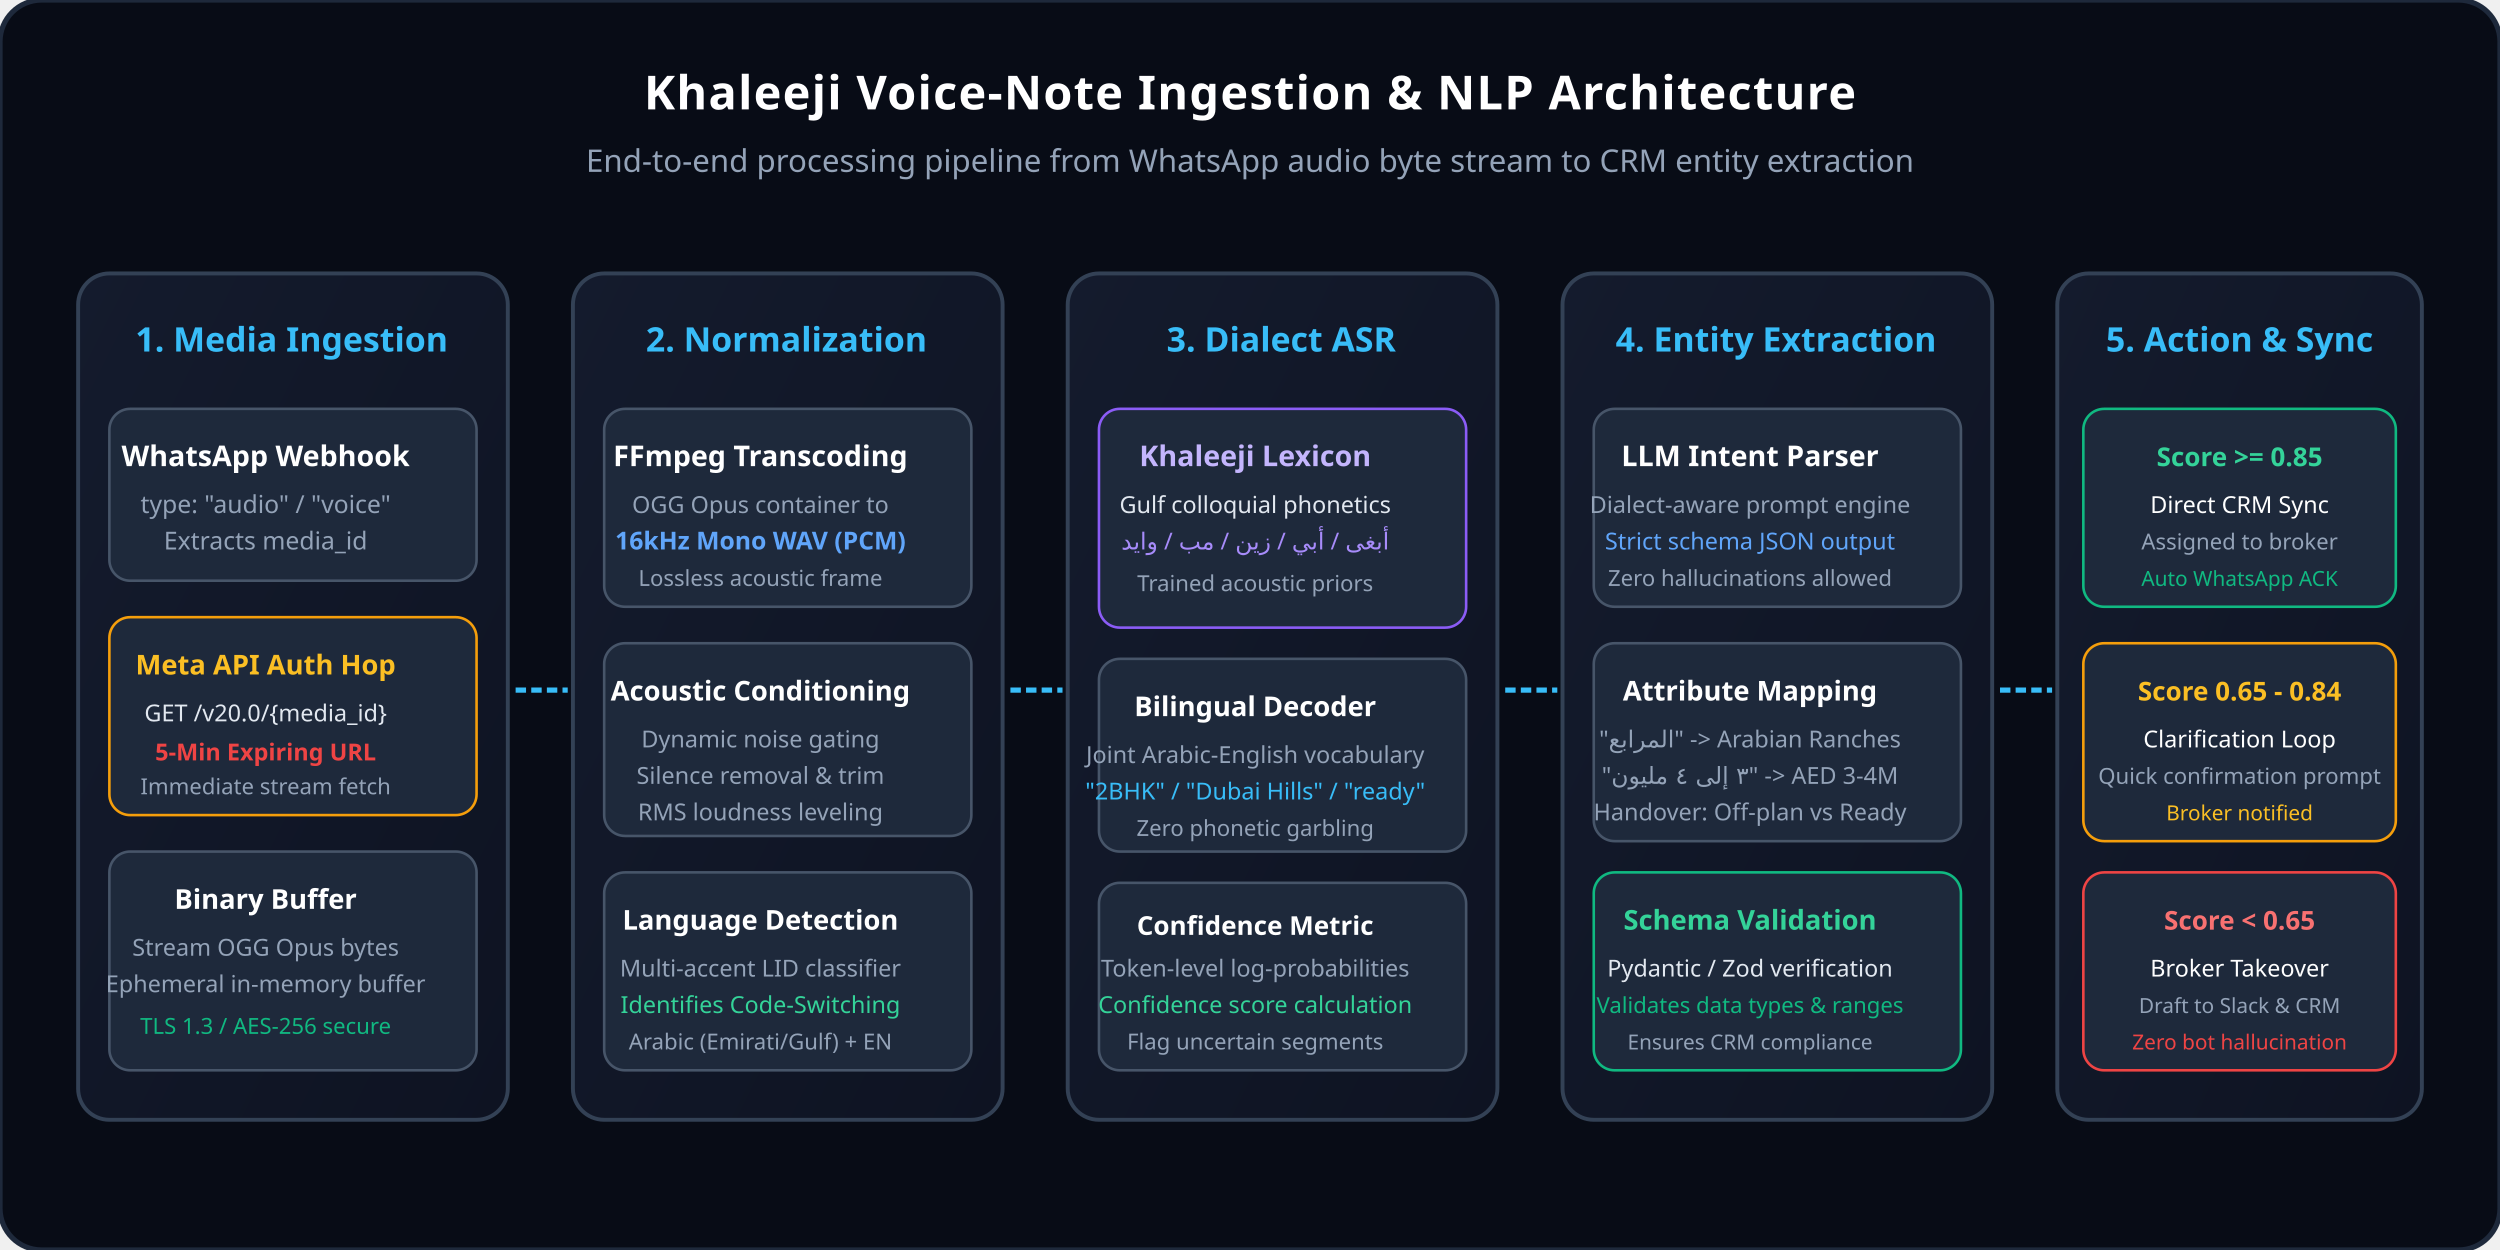
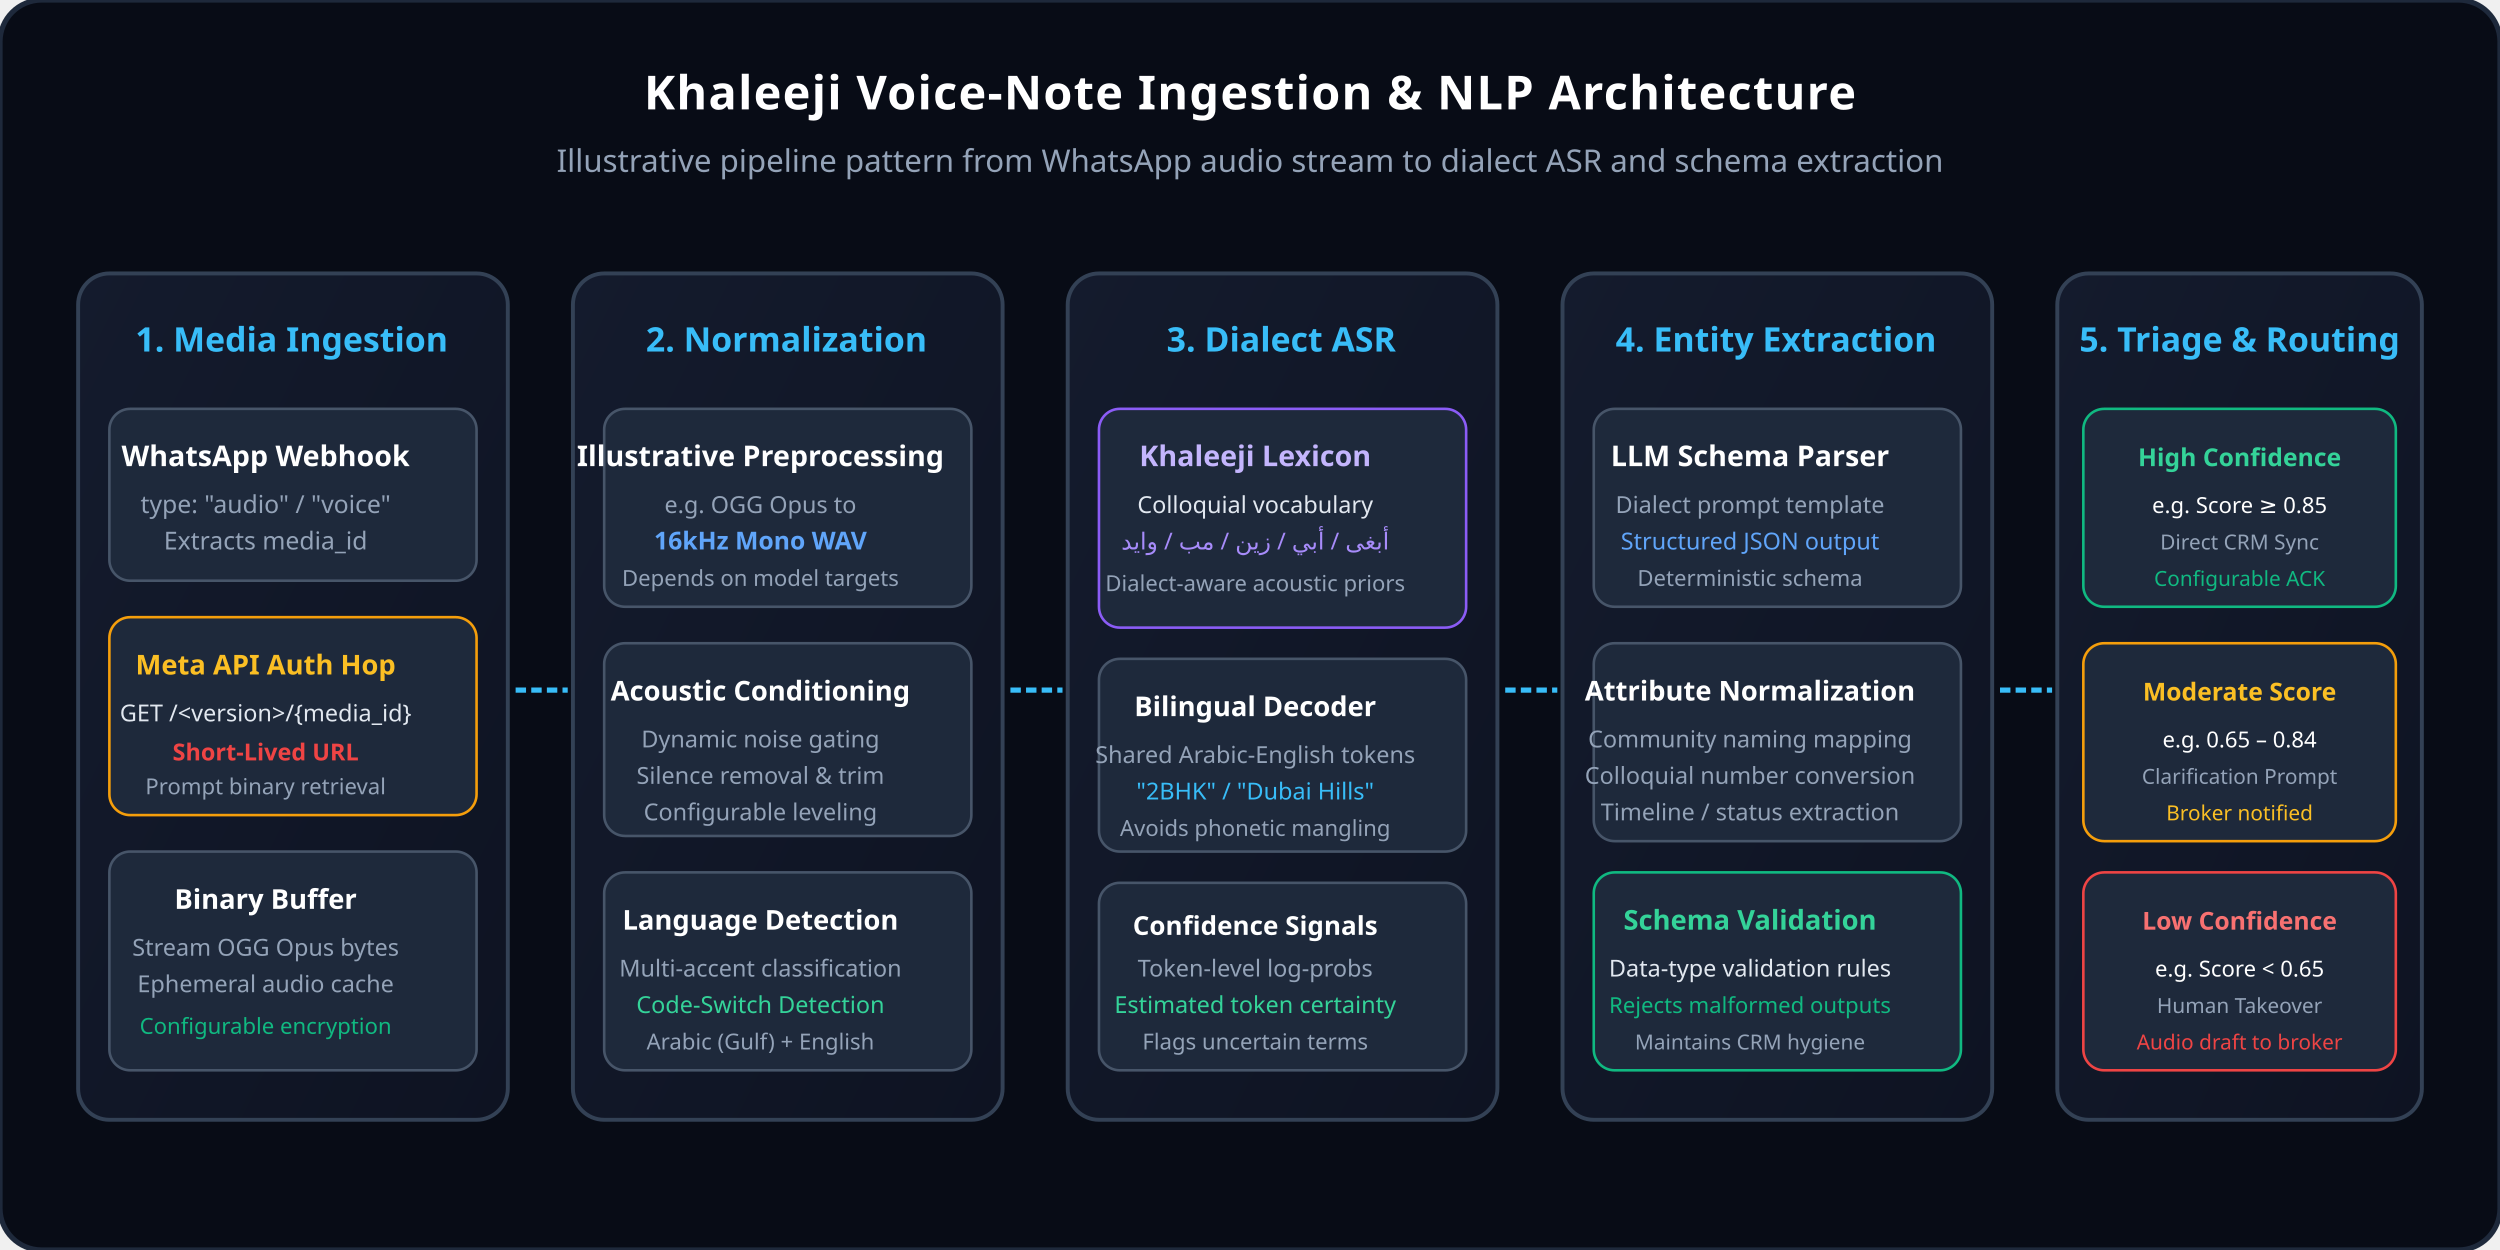
<svg xmlns="http://www.w3.org/2000/svg" viewBox="0 0 960 480" width="100%" height="100%">
  <defs>
    <linearGradient id="darkCard" x1="0%" y1="0%" x2="100%" y2="100%">
      <stop offset="0%" stop-color="#141B2D" />
      <stop offset="100%" stop-color="#0E1322" />
    </linearGradient>
    <linearGradient id="blueGrad" x1="0%" y1="0%" x2="100%" y2="100%">
      <stop offset="0%" stop-color="#0066FF" stop-opacity="0.9" />
      <stop offset="100%" stop-color="#0044BB" stop-opacity="0.9" />
    </linearGradient>
    <filter id="glow" x="-20%" y="-20%" width="140%" height="140%">
      <feGaussianBlur stdDeviation="5" result="blur" />
      <feComposite in="SourceGraphic" in2="blur" operator="over" />
    </filter>
  </defs>
  <rect width="960" height="480" rx="16" fill="#080C16" stroke="#1E293B" stroke-width="2" />
  <text x="480" y="42" text-anchor="middle" fill="#FFFFFF" font-family="system-ui, sans-serif" font-size="18" font-weight="700" letter-spacing="0.5">Khaleeji Voice-Note Ingestion &amp; NLP Architecture</text>
-   <text x="480" y="66" text-anchor="middle" fill="#94A3B8" font-family="system-ui, sans-serif" font-size="12">End-to-end processing pipeline from WhatsApp audio byte stream to CRM entity extraction</text>
+   <text x="480" y="66" text-anchor="middle" fill="#94A3B8" font-family="system-ui, sans-serif" font-size="12">Illustrative pipeline pattern from WhatsApp audio stream to dialect ASR and schema extraction</text>
  <g transform="translate(30, 105)">
    <rect width="165" height="325" rx="12" fill="url(#darkCard)" stroke="#334155" stroke-width="1.5" />
    <text x="82" y="30" text-anchor="middle" fill="#38BDF8" font-family="system-ui, sans-serif" font-size="13" font-weight="600">1. Media Ingestion</text>
    <rect x="12" y="52" width="141" height="66" rx="8" fill="#1E293B" stroke="#475569" stroke-width="1" />
    <text x="72" y="74" text-anchor="middle" fill="#FFFFFF" font-family="system-ui, sans-serif" font-size="11" font-weight="600">WhatsApp Webhook</text>
    <text x="72" y="92" text-anchor="middle" fill="#94A3B8" font-family="system-ui, sans-serif" font-size="9.5">type: "audio" / "voice"</text>
    <text x="72" y="106" text-anchor="middle" fill="#94A3B8" font-family="system-ui, sans-serif" font-size="9.5">Extracts media_id</text>
    <rect x="12" y="132" width="141" height="76" rx="8" fill="#1E293B" stroke="#F59E0B" stroke-width="1" />
    <text x="72" y="154" text-anchor="middle" fill="#FBBF24" font-family="system-ui, sans-serif" font-size="10.5" font-weight="600">Meta API Auth Hop</text>
-     <text x="72" y="172" text-anchor="middle" fill="#E2E8F0" font-family="system-ui, sans-serif" font-size="9">GET /v20.0/{media_id}</text>
-     <text x="72" y="187" text-anchor="middle" fill="#EF4444" font-family="system-ui, sans-serif" font-size="9" font-weight="600">5-Min Expiring URL</text>
-     <text x="72" y="200" text-anchor="middle" fill="#94A3B8" font-family="system-ui, sans-serif" font-size="8.5">Immediate stream fetch</text>
+     <text x="72" y="172" text-anchor="middle" fill="#E2E8F0" font-family="system-ui, sans-serif" font-size="9">GET /&lt;version&gt;/{media_id}</text>
+     <text x="72" y="187" text-anchor="middle" fill="#EF4444" font-family="system-ui, sans-serif" font-size="9" font-weight="600">Short-Lived URL</text>
+     <text x="72" y="200" text-anchor="middle" fill="#94A3B8" font-family="system-ui, sans-serif" font-size="8.5">Prompt binary retrieval</text>
    <rect x="12" y="222" width="141" height="84" rx="8" fill="#1E293B" stroke="#475569" stroke-width="1" />
    <text x="72" y="244" text-anchor="middle" fill="#FFFFFF" font-family="system-ui, sans-serif" font-size="10.5" font-weight="600">Binary Buffer</text>
    <text x="72" y="262" text-anchor="middle" fill="#94A3B8" font-family="system-ui, sans-serif" font-size="9">Stream OGG Opus bytes</text>
-     <text x="72" y="276" text-anchor="middle" fill="#94A3B8" font-family="system-ui, sans-serif" font-size="9">Ephemeral in-memory buffer</text>
-     <text x="72" y="292" text-anchor="middle" fill="#10B981" font-family="system-ui, sans-serif" font-size="8.5">TLS 1.3 / AES-256 secure</text>
+     <text x="72" y="276" text-anchor="middle" fill="#94A3B8" font-family="system-ui, sans-serif" font-size="9">Ephemeral audio cache</text>
+     <text x="72" y="292" text-anchor="middle" fill="#10B981" font-family="system-ui, sans-serif" font-size="8.5">Configurable encryption</text>
  </g>
  <line x1="198" y1="265" x2="218" y2="265" stroke="#38BDF8" stroke-width="2" stroke-dasharray="4,2" />
  <g transform="translate(220, 105)">
    <rect width="165" height="325" rx="12" fill="url(#darkCard)" stroke="#334155" stroke-width="1.5" />
    <text x="82" y="30" text-anchor="middle" fill="#38BDF8" font-family="system-ui, sans-serif" font-size="13" font-weight="600">2. Normalization</text>
    <rect x="12" y="52" width="141" height="76" rx="8" fill="#1E293B" stroke="#475569" stroke-width="1" />
-     <text x="72" y="74" text-anchor="middle" fill="#FFFFFF" font-family="system-ui, sans-serif" font-size="11" font-weight="600">FFmpeg Transcoding</text>
-     <text x="72" y="92" text-anchor="middle" fill="#94A3B8" font-family="system-ui, sans-serif" font-size="9">OGG Opus container to</text>
-     <text x="72" y="106" text-anchor="middle" fill="#60A5FA" font-family="system-ui, sans-serif" font-size="9.5" font-weight="600">16kHz Mono WAV (PCM)</text>
-     <text x="72" y="120" text-anchor="middle" fill="#94A3B8" font-family="system-ui, sans-serif" font-size="8.5">Lossless acoustic frame</text>
+     <text x="72" y="74" text-anchor="middle" fill="#FFFFFF" font-family="system-ui, sans-serif" font-size="11" font-weight="600">Illustrative Preprocessing</text>
+     <text x="72" y="92" text-anchor="middle" fill="#94A3B8" font-family="system-ui, sans-serif" font-size="9">e.g. OGG Opus to</text>
+     <text x="72" y="106" text-anchor="middle" fill="#60A5FA" font-family="system-ui, sans-serif" font-size="9.5" font-weight="600">16kHz Mono WAV</text>
+     <text x="72" y="120" text-anchor="middle" fill="#94A3B8" font-family="system-ui, sans-serif" font-size="8.5">Depends on model targets</text>
    <rect x="12" y="142" width="141" height="74" rx="8" fill="#1E293B" stroke="#475569" stroke-width="1" />
    <text x="72" y="164" text-anchor="middle" fill="#FFFFFF" font-family="system-ui, sans-serif" font-size="10.5" font-weight="600">Acoustic Conditioning</text>
    <text x="72" y="182" text-anchor="middle" fill="#94A3B8" font-family="system-ui, sans-serif" font-size="9">Dynamic noise gating</text>
    <text x="72" y="196" text-anchor="middle" fill="#94A3B8" font-family="system-ui, sans-serif" font-size="9">Silence removal &amp; trim</text>
-     <text x="72" y="210" text-anchor="middle" fill="#94A3B8" font-family="system-ui, sans-serif" font-size="9">RMS loudness leveling</text>
+     <text x="72" y="210" text-anchor="middle" fill="#94A3B8" font-family="system-ui, sans-serif" font-size="9">Configurable leveling</text>
    <rect x="12" y="230" width="141" height="76" rx="8" fill="#1E293B" stroke="#475569" stroke-width="1" />
    <text x="72" y="252" text-anchor="middle" fill="#FFFFFF" font-family="system-ui, sans-serif" font-size="10.5" font-weight="600">Language Detection</text>
-     <text x="72" y="270" text-anchor="middle" fill="#94A3B8" font-family="system-ui, sans-serif" font-size="9">Multi-accent LID classifier</text>
-     <text x="72" y="284" text-anchor="middle" fill="#34D399" font-family="system-ui, sans-serif" font-size="9">Identifies Code-Switching</text>
-     <text x="72" y="298" text-anchor="middle" fill="#94A3B8" font-family="system-ui, sans-serif" font-size="8.5">Arabic (Emirati/Gulf) + EN</text>
+     <text x="72" y="270" text-anchor="middle" fill="#94A3B8" font-family="system-ui, sans-serif" font-size="9">Multi-accent classification</text>
+     <text x="72" y="284" text-anchor="middle" fill="#34D399" font-family="system-ui, sans-serif" font-size="9">Code-Switch Detection</text>
+     <text x="72" y="298" text-anchor="middle" fill="#94A3B8" font-family="system-ui, sans-serif" font-size="8.5">Arabic (Gulf) + English</text>
  </g>
  <line x1="388" y1="265" x2="408" y2="265" stroke="#38BDF8" stroke-width="2" stroke-dasharray="4,2" />
  <g transform="translate(410, 105)">
    <rect width="165" height="325" rx="12" fill="url(#darkCard)" stroke="#334155" stroke-width="1.5" />
    <text x="82" y="30" text-anchor="middle" fill="#38BDF8" font-family="system-ui, sans-serif" font-size="13" font-weight="600">3. Dialect ASR</text>
    <rect x="12" y="52" width="141" height="84" rx="8" fill="#1E293B" stroke="#8B5CF6" stroke-width="1" />
    <text x="72" y="74" text-anchor="middle" fill="#C4B5FD" font-family="system-ui, sans-serif" font-size="11" font-weight="600">Khaleeji Lexicon</text>
-     <text x="72" y="92" text-anchor="middle" fill="#E2E8F0" font-family="system-ui, sans-serif" font-size="9">Gulf colloquial phonetics</text>
+     <text x="72" y="92" text-anchor="middle" fill="#E2E8F0" font-family="system-ui, sans-serif" font-size="9">Colloquial vocabulary</text>
    <text x="72" y="106" text-anchor="middle" fill="#A78BFA" font-family="system-ui, sans-serif" font-size="9">أبغى / أبي / زين / مب / وايد</text>
-     <text x="72" y="122" text-anchor="middle" fill="#94A3B8" font-family="system-ui, sans-serif" font-size="8.5">Trained acoustic priors</text>
+     <text x="72" y="122" text-anchor="middle" fill="#94A3B8" font-family="system-ui, sans-serif" font-size="8.5">Dialect-aware acoustic priors</text>
    <rect x="12" y="148" width="141" height="74" rx="8" fill="#1E293B" stroke="#475569" stroke-width="1" />
    <text x="72" y="170" text-anchor="middle" fill="#FFFFFF" font-family="system-ui, sans-serif" font-size="10.5" font-weight="600">Bilingual Decoder</text>
-     <text x="72" y="188" text-anchor="middle" fill="#94A3B8" font-family="system-ui, sans-serif" font-size="9">Joint Arabic-English vocabulary</text>
-     <text x="72" y="202" text-anchor="middle" fill="#38BDF8" font-family="system-ui, sans-serif" font-size="9">"2BHK" / "Dubai Hills" / "ready"</text>
-     <text x="72" y="216" text-anchor="middle" fill="#94A3B8" font-family="system-ui, sans-serif" font-size="8.5">Zero phonetic garbling</text>
+     <text x="72" y="188" text-anchor="middle" fill="#94A3B8" font-family="system-ui, sans-serif" font-size="9">Shared Arabic-English tokens</text>
+     <text x="72" y="202" text-anchor="middle" fill="#38BDF8" font-family="system-ui, sans-serif" font-size="9">"2BHK" / "Dubai Hills"</text>
+     <text x="72" y="216" text-anchor="middle" fill="#94A3B8" font-family="system-ui, sans-serif" font-size="8.5">Avoids phonetic mangling</text>
    <rect x="12" y="234" width="141" height="72" rx="8" fill="#1E293B" stroke="#475569" stroke-width="1" />
-     <text x="72" y="254" text-anchor="middle" fill="#FFFFFF" font-family="system-ui, sans-serif" font-size="10" font-weight="600">Confidence Metric</text>
-     <text x="72" y="270" text-anchor="middle" fill="#94A3B8" font-family="system-ui, sans-serif" font-size="9">Token-level log-probabilities</text>
-     <text x="72" y="284" text-anchor="middle" fill="#34D399" font-family="system-ui, sans-serif" font-size="9">Confidence score calculation</text>
-     <text x="72" y="298" text-anchor="middle" fill="#94A3B8" font-family="system-ui, sans-serif" font-size="8.5">Flag uncertain segments</text>
+     <text x="72" y="254" text-anchor="middle" fill="#FFFFFF" font-family="system-ui, sans-serif" font-size="10" font-weight="600">Confidence Signals</text>
+     <text x="72" y="270" text-anchor="middle" fill="#94A3B8" font-family="system-ui, sans-serif" font-size="9">Token-level log-probs</text>
+     <text x="72" y="284" text-anchor="middle" fill="#34D399" font-family="system-ui, sans-serif" font-size="9">Estimated token certainty</text>
+     <text x="72" y="298" text-anchor="middle" fill="#94A3B8" font-family="system-ui, sans-serif" font-size="8.5">Flags uncertain terms</text>
  </g>
  <line x1="578" y1="265" x2="598" y2="265" stroke="#38BDF8" stroke-width="2" stroke-dasharray="4,2" />
  <g transform="translate(600, 105)">
    <rect width="165" height="325" rx="12" fill="url(#darkCard)" stroke="#334155" stroke-width="1.5" />
    <text x="82" y="30" text-anchor="middle" fill="#38BDF8" font-family="system-ui, sans-serif" font-size="13" font-weight="600">4. Entity Extraction</text>
    <rect x="12" y="52" width="141" height="76" rx="8" fill="#1E293B" stroke="#475569" stroke-width="1" />
-     <text x="72" y="74" text-anchor="middle" fill="#FFFFFF" font-family="system-ui, sans-serif" font-size="11" font-weight="600">LLM Intent Parser</text>
-     <text x="72" y="92" text-anchor="middle" fill="#94A3B8" font-family="system-ui, sans-serif" font-size="9">Dialect-aware prompt engine</text>
-     <text x="72" y="106" text-anchor="middle" fill="#60A5FA" font-family="system-ui, sans-serif" font-size="9">Strict schema JSON output</text>
-     <text x="72" y="120" text-anchor="middle" fill="#94A3B8" font-family="system-ui, sans-serif" font-size="8.5">Zero hallucinations allowed</text>
+     <text x="72" y="74" text-anchor="middle" fill="#FFFFFF" font-family="system-ui, sans-serif" font-size="11" font-weight="600">LLM Schema Parser</text>
+     <text x="72" y="92" text-anchor="middle" fill="#94A3B8" font-family="system-ui, sans-serif" font-size="9">Dialect prompt template</text>
+     <text x="72" y="106" text-anchor="middle" fill="#60A5FA" font-family="system-ui, sans-serif" font-size="9">Structured JSON output</text>
+     <text x="72" y="120" text-anchor="middle" fill="#94A3B8" font-family="system-ui, sans-serif" font-size="8.5">Deterministic schema</text>
    <rect x="12" y="142" width="141" height="76" rx="8" fill="#1E293B" stroke="#475569" stroke-width="1" />
-     <text x="72" y="164" text-anchor="middle" fill="#FFFFFF" font-family="system-ui, sans-serif" font-size="10.5" font-weight="600">Attribute Mapping</text>
-     <text x="72" y="182" text-anchor="middle" fill="#94A3B8" font-family="system-ui, sans-serif" font-size="9">"المرابع" -&gt; Arabian Ranches</text>
-     <text x="72" y="196" text-anchor="middle" fill="#94A3B8" font-family="system-ui, sans-serif" font-size="9">"٣ إلى ٤ مليون" -&gt; AED 3-4M</text>
-     <text x="72" y="210" text-anchor="middle" fill="#94A3B8" font-family="system-ui, sans-serif" font-size="9">Handover: Off-plan vs Ready</text>
+     <text x="72" y="164" text-anchor="middle" fill="#FFFFFF" font-family="system-ui, sans-serif" font-size="10.5" font-weight="600">Attribute Normalization</text>
+     <text x="72" y="182" text-anchor="middle" fill="#94A3B8" font-family="system-ui, sans-serif" font-size="9">Community naming mapping</text>
+     <text x="72" y="196" text-anchor="middle" fill="#94A3B8" font-family="system-ui, sans-serif" font-size="9">Colloquial number conversion</text>
+     <text x="72" y="210" text-anchor="middle" fill="#94A3B8" font-family="system-ui, sans-serif" font-size="9">Timeline / status extraction</text>
    <rect x="12" y="230" width="141" height="76" rx="8" fill="#1E293B" stroke="#10B981" stroke-width="1" />
    <text x="72" y="252" text-anchor="middle" fill="#34D399" font-family="system-ui, sans-serif" font-size="10.5" font-weight="600">Schema Validation</text>
-     <text x="72" y="270" text-anchor="middle" fill="#E2E8F0" font-family="system-ui, sans-serif" font-size="9">Pydantic / Zod verification</text>
-     <text x="72" y="284" text-anchor="middle" fill="#10B981" font-family="system-ui, sans-serif" font-size="8.5">Validates data types &amp; ranges</text>
-     <text x="72" y="298" text-anchor="middle" fill="#94A3B8" font-family="system-ui, sans-serif" font-size="8">Ensures CRM compliance</text>
+     <text x="72" y="270" text-anchor="middle" fill="#E2E8F0" font-family="system-ui, sans-serif" font-size="9">Data-type validation rules</text>
+     <text x="72" y="284" text-anchor="middle" fill="#10B981" font-family="system-ui, sans-serif" font-size="8.5">Rejects malformed outputs</text>
+     <text x="72" y="298" text-anchor="middle" fill="#94A3B8" font-family="system-ui, sans-serif" font-size="8">Maintains CRM hygiene</text>
  </g>
  <line x1="768" y1="265" x2="788" y2="265" stroke="#38BDF8" stroke-width="2" stroke-dasharray="4,2" />
  <g transform="translate(790, 105)">
    <rect width="140" height="325" rx="12" fill="url(#darkCard)" stroke="#334155" stroke-width="1.5" />
-     <text x="70" y="30" text-anchor="middle" fill="#38BDF8" font-family="system-ui, sans-serif" font-size="13" font-weight="600">5. Action &amp; Sync</text>
+     <text x="70" y="30" text-anchor="middle" fill="#38BDF8" font-family="system-ui, sans-serif" font-size="13" font-weight="600">5. Triage &amp; Routing</text>
    <rect x="10" y="52" width="120" height="76" rx="8" fill="#1E293B" stroke="#10B981" stroke-width="1" />
-     <text x="70" y="74" text-anchor="middle" fill="#34D399" font-family="system-ui, sans-serif" font-size="10" font-weight="600">Score &gt;= 0.85</text>
-     <text x="70" y="92" text-anchor="middle" fill="#FFFFFF" font-family="system-ui, sans-serif" font-size="9">Direct CRM Sync</text>
-     <text x="70" y="106" text-anchor="middle" fill="#94A3B8" font-family="system-ui, sans-serif" font-size="8.5">Assigned to broker</text>
-     <text x="70" y="120" text-anchor="middle" fill="#10B981" font-family="system-ui, sans-serif" font-size="8">Auto WhatsApp ACK</text>
+     <text x="70" y="74" text-anchor="middle" fill="#34D399" font-family="system-ui, sans-serif" font-size="9.5" font-weight="600">High Confidence</text>
+     <text x="70" y="92" text-anchor="middle" fill="#FFFFFF" font-family="system-ui, sans-serif" font-size="8.5">e.g. Score ≥ 0.85</text>
+     <text x="70" y="106" text-anchor="middle" fill="#94A3B8" font-family="system-ui, sans-serif" font-size="8">Direct CRM Sync</text>
+     <text x="70" y="120" text-anchor="middle" fill="#10B981" font-family="system-ui, sans-serif" font-size="8">Configurable ACK</text>
    <rect x="10" y="142" width="120" height="76" rx="8" fill="#1E293B" stroke="#F59E0B" stroke-width="1" />
-     <text x="70" y="164" text-anchor="middle" fill="#FBBF24" font-family="system-ui, sans-serif" font-size="10" font-weight="600">Score 0.65 - 0.84</text>
-     <text x="70" y="182" text-anchor="middle" fill="#FFFFFF" font-family="system-ui, sans-serif" font-size="9">Clarification Loop</text>
-     <text x="70" y="196" text-anchor="middle" fill="#94A3B8" font-family="system-ui, sans-serif" font-size="8.5">Quick confirmation prompt</text>
+     <text x="70" y="164" text-anchor="middle" fill="#FBBF24" font-family="system-ui, sans-serif" font-size="9.5" font-weight="600">Moderate Score</text>
+     <text x="70" y="182" text-anchor="middle" fill="#FFFFFF" font-family="system-ui, sans-serif" font-size="8.5">e.g. 0.65 – 0.84</text>
+     <text x="70" y="196" text-anchor="middle" fill="#94A3B8" font-family="system-ui, sans-serif" font-size="8">Clarification Prompt</text>
    <text x="70" y="210" text-anchor="middle" fill="#FBBF24" font-family="system-ui, sans-serif" font-size="8">Broker notified</text>
    <rect x="10" y="230" width="120" height="76" rx="8" fill="#1E293B" stroke="#EF4444" stroke-width="1" />
-     <text x="70" y="252" text-anchor="middle" fill="#F87171" font-family="system-ui, sans-serif" font-size="10" font-weight="600">Score &lt; 0.65</text>
-     <text x="70" y="270" text-anchor="middle" fill="#FFFFFF" font-family="system-ui, sans-serif" font-size="9">Broker Takeover</text>
-     <text x="70" y="284" text-anchor="middle" fill="#94A3B8" font-family="system-ui, sans-serif" font-size="8">Draft to Slack &amp; CRM</text>
-     <text x="70" y="298" text-anchor="middle" fill="#EF4444" font-family="system-ui, sans-serif" font-size="8">Zero bot hallucination</text>
+     <text x="70" y="252" text-anchor="middle" fill="#F87171" font-family="system-ui, sans-serif" font-size="9.5" font-weight="600">Low Confidence</text>
+     <text x="70" y="270" text-anchor="middle" fill="#FFFFFF" font-family="system-ui, sans-serif" font-size="8.5">e.g. Score &lt; 0.65</text>
+     <text x="70" y="284" text-anchor="middle" fill="#94A3B8" font-family="system-ui, sans-serif" font-size="8">Human Takeover</text>
+     <text x="70" y="298" text-anchor="middle" fill="#EF4444" font-family="system-ui, sans-serif" font-size="8">Audio draft to broker</text>
  </g>
</svg>
